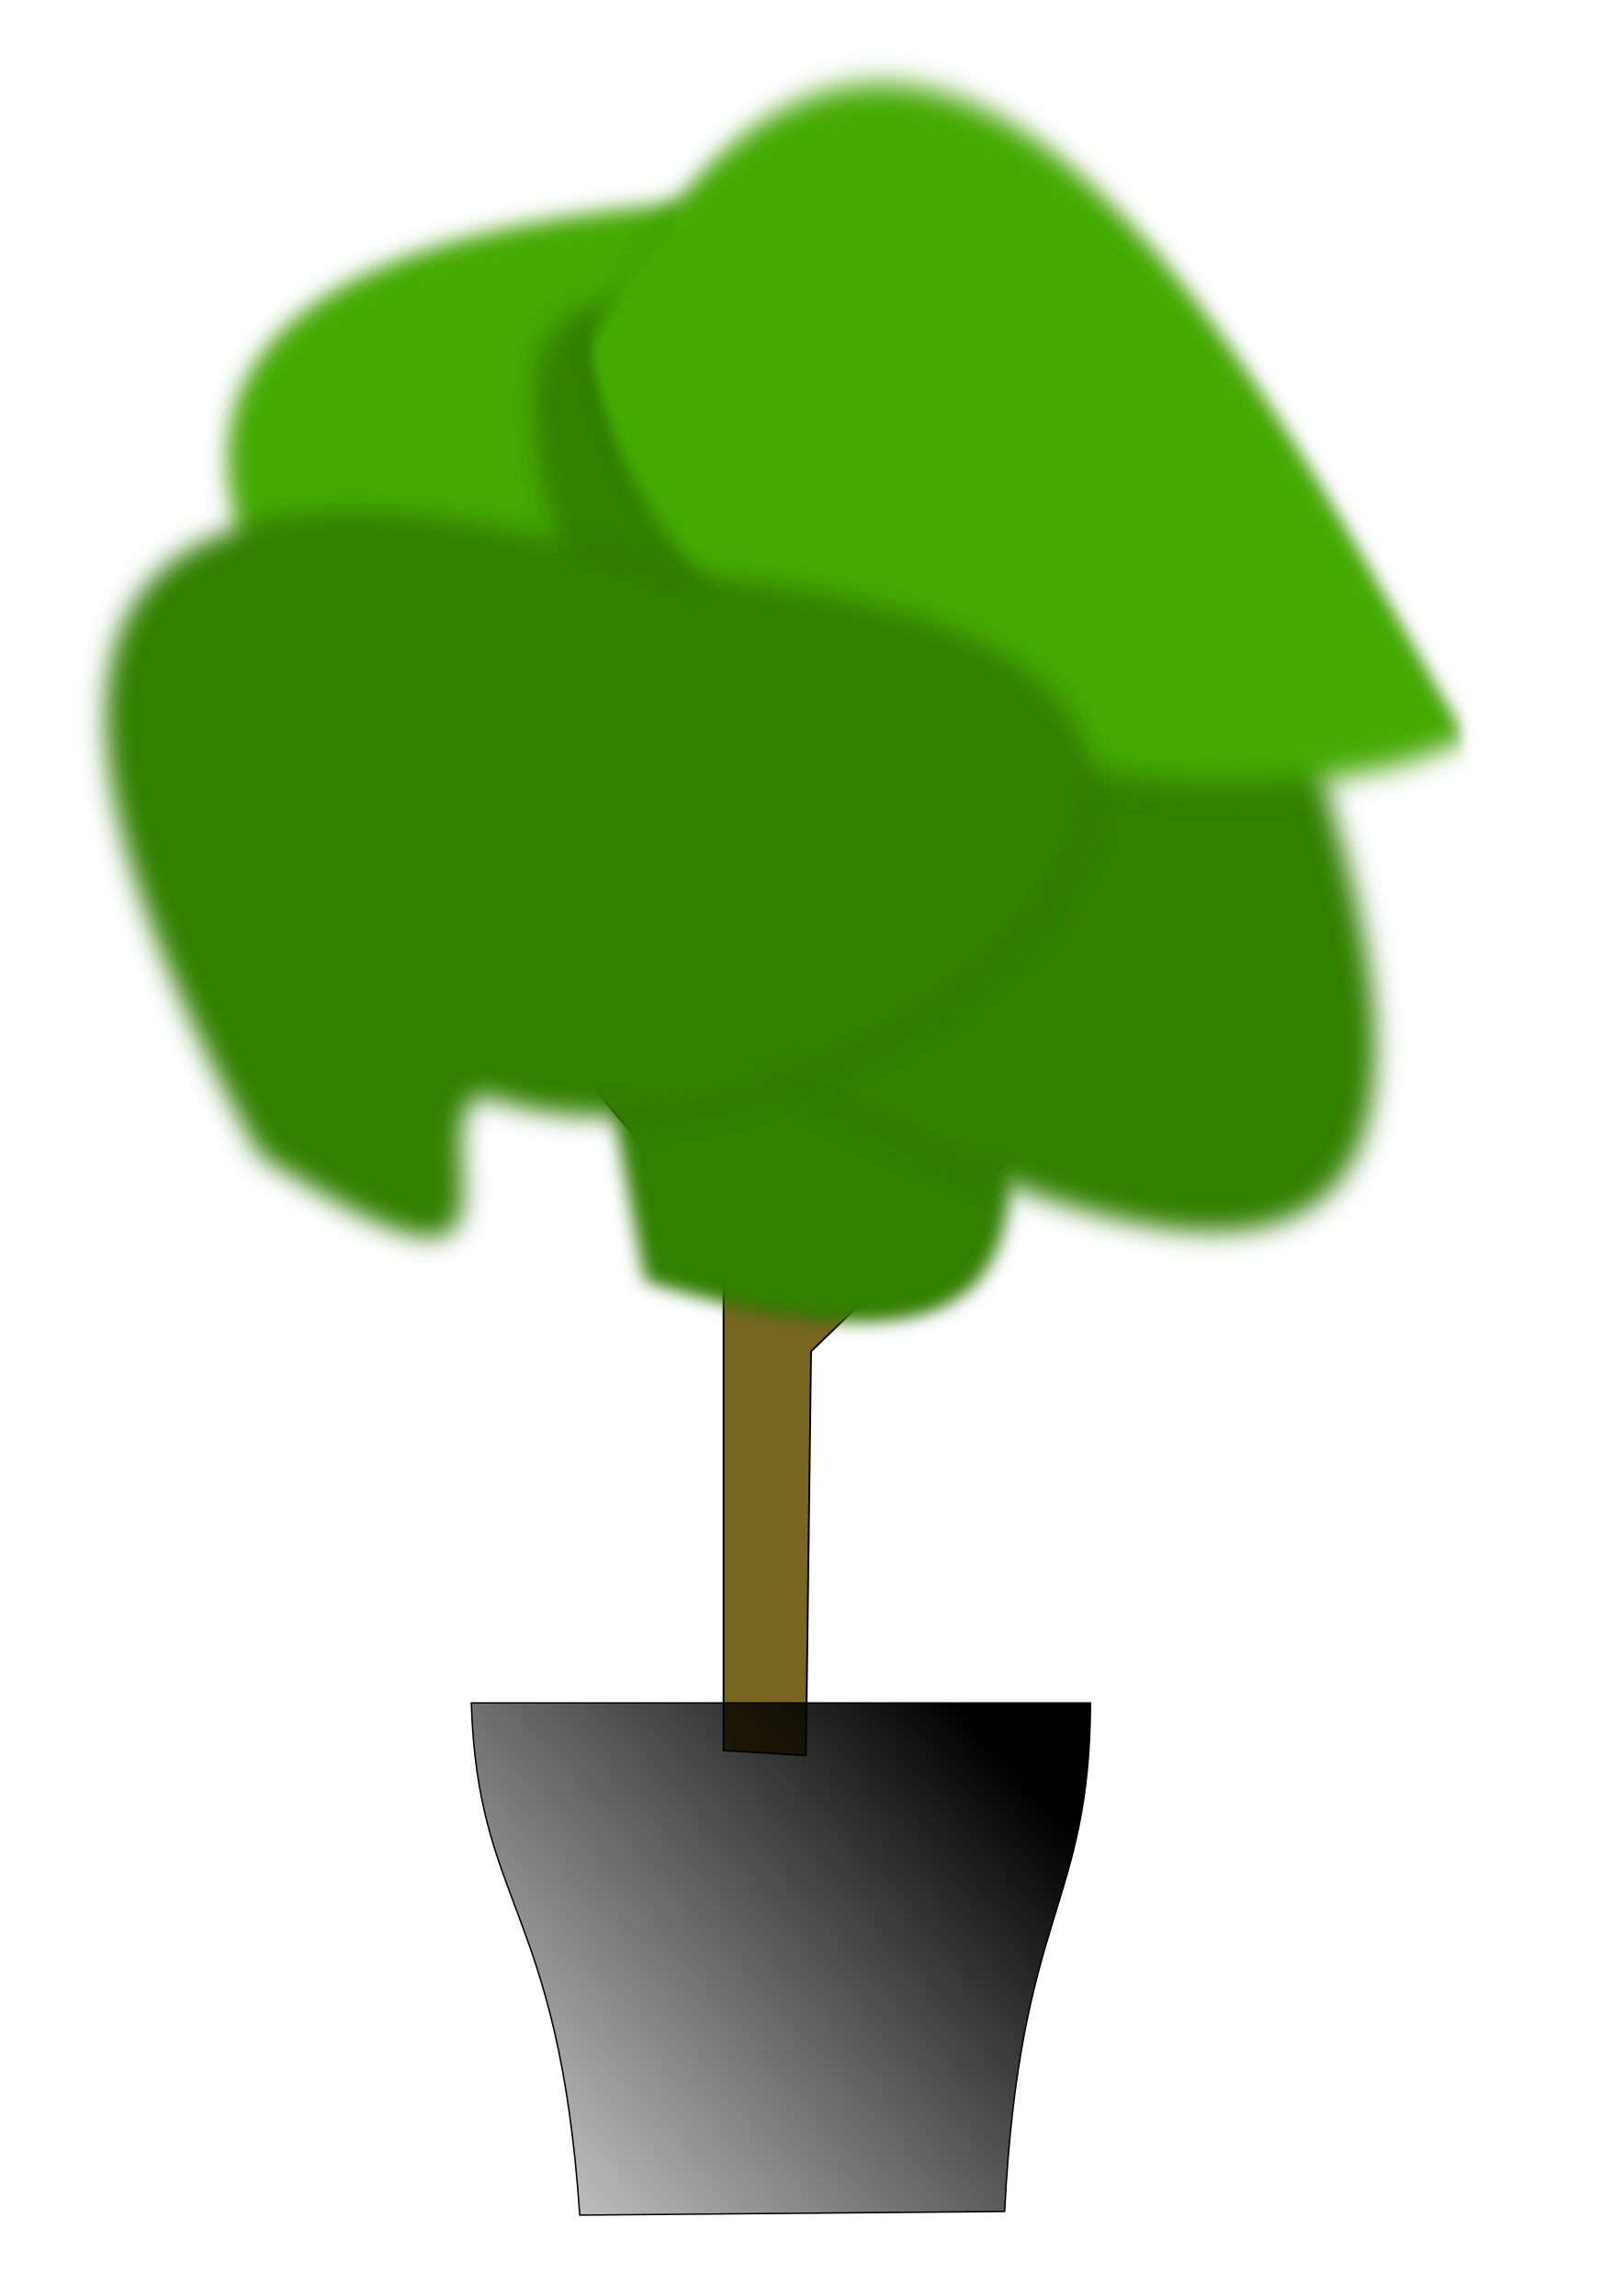
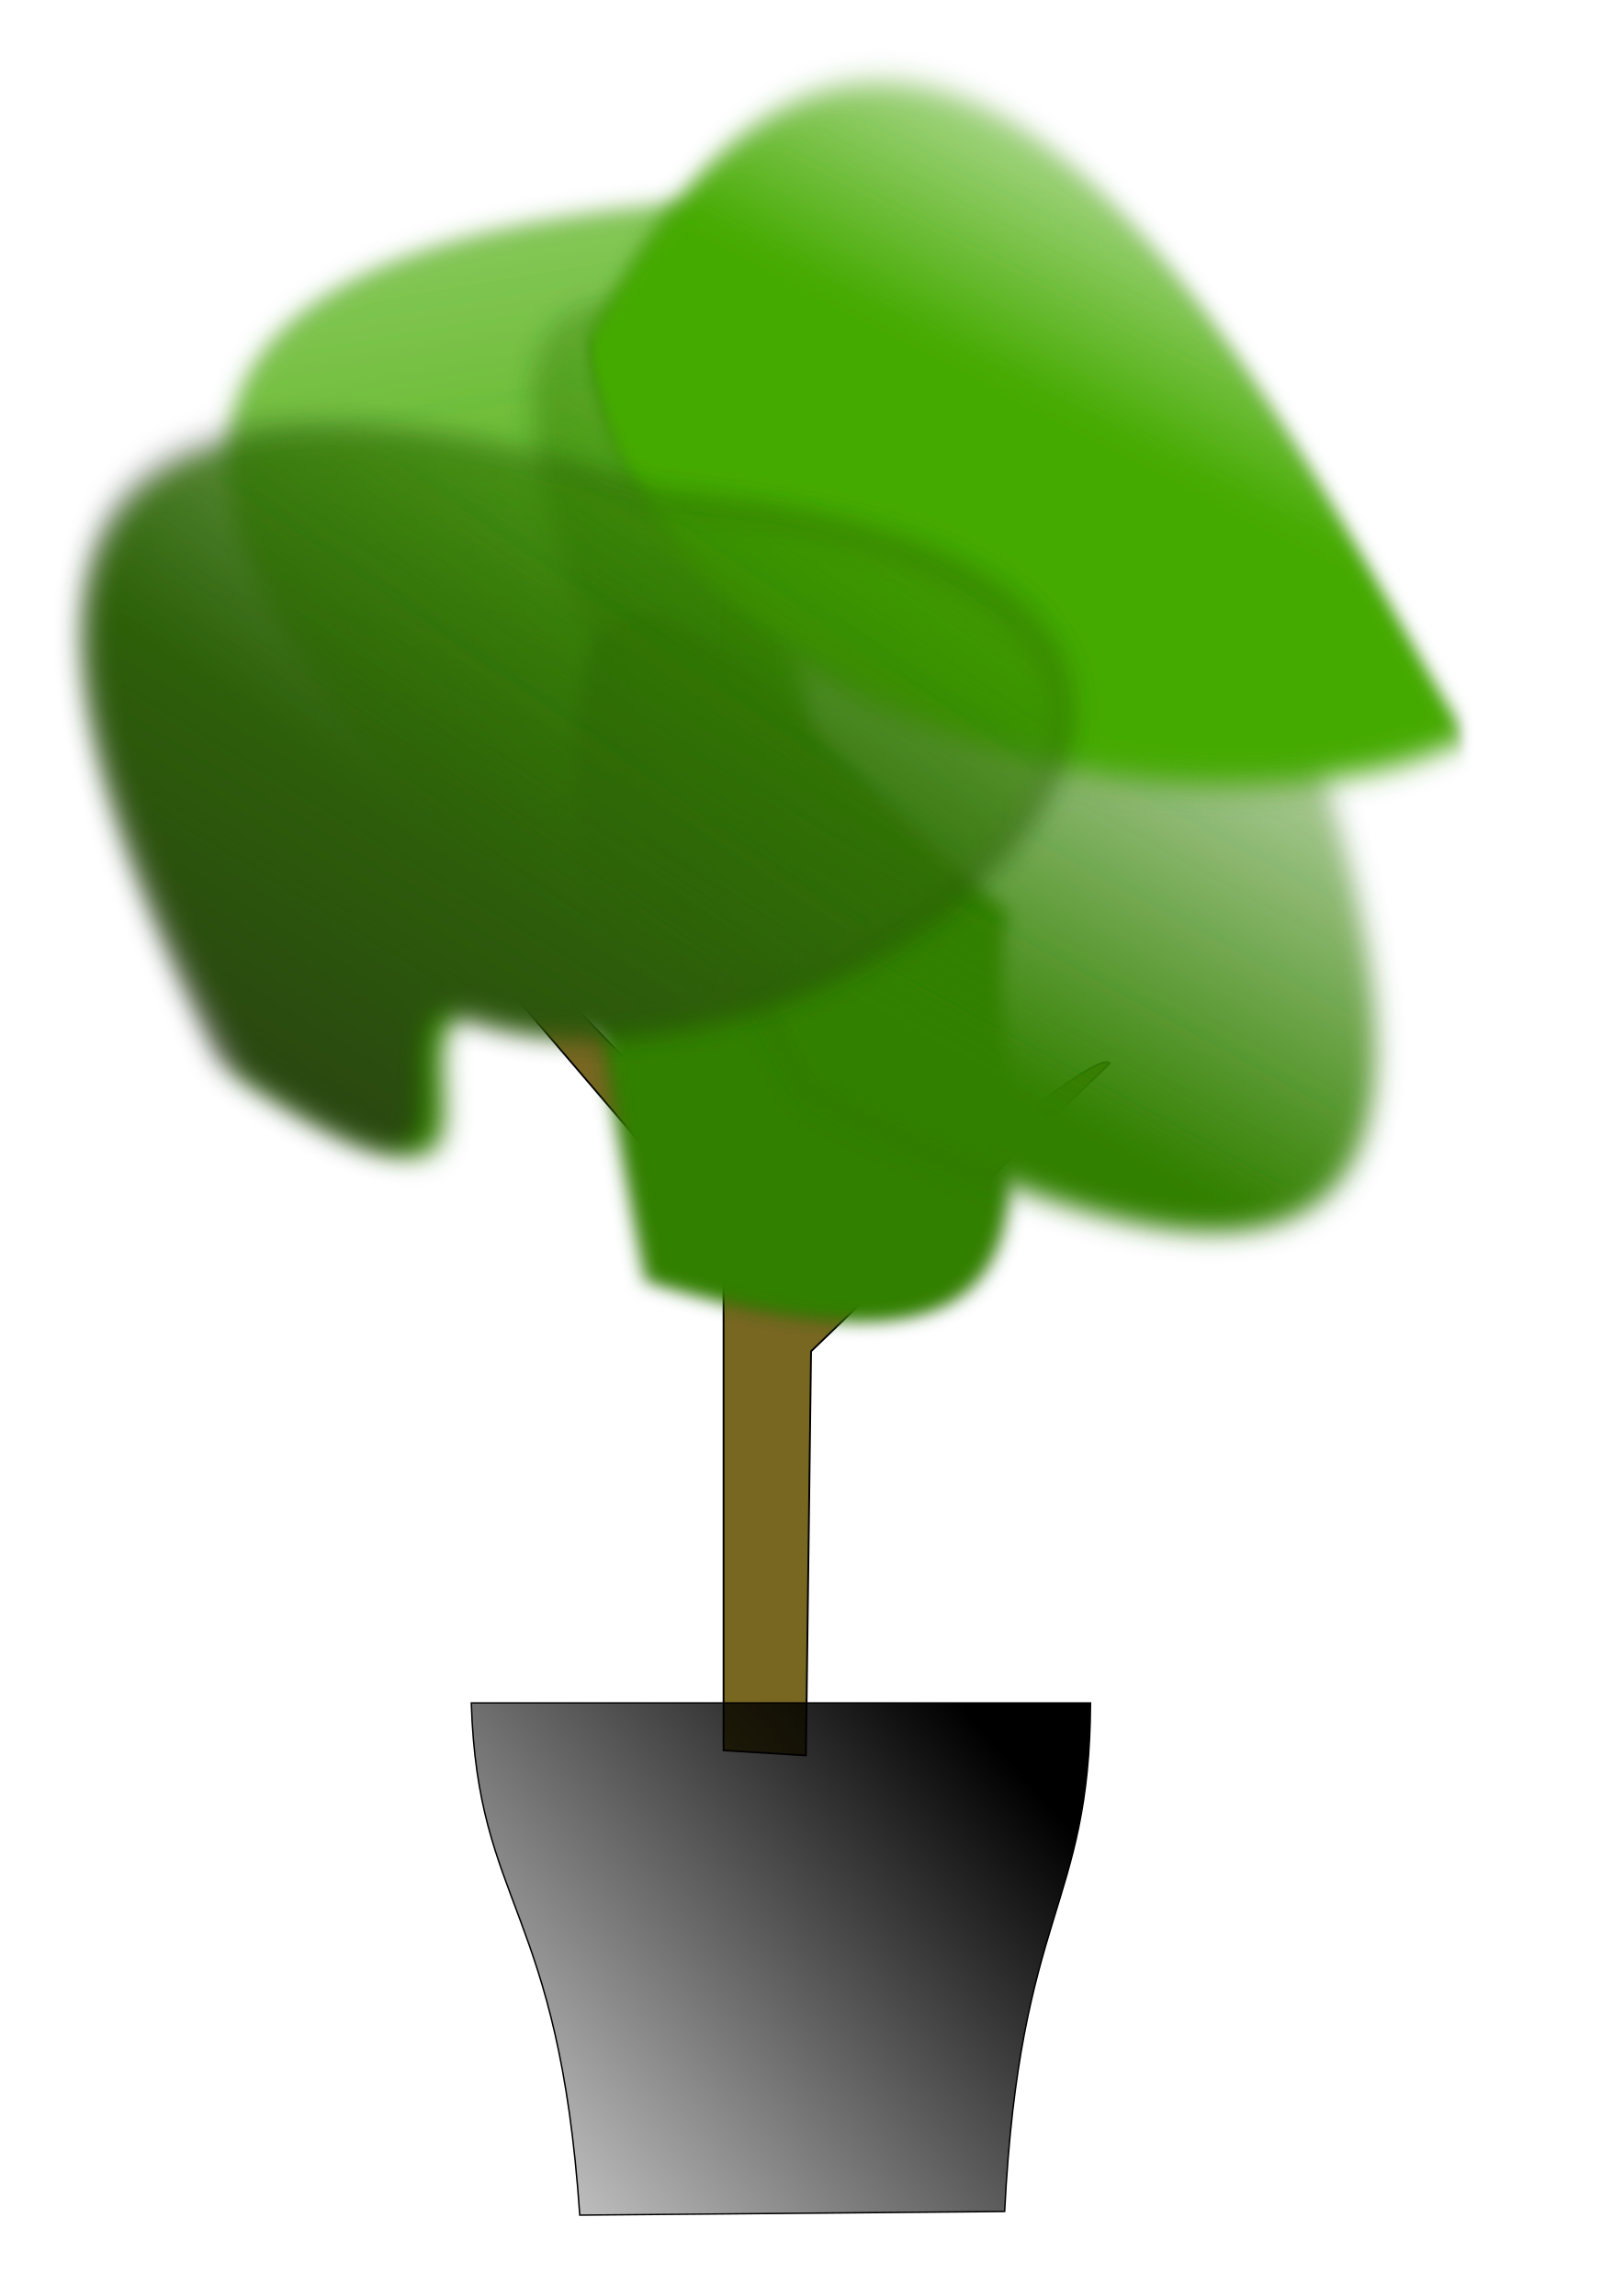
<svg xmlns="http://www.w3.org/2000/svg" xmlns:xlink="http://www.w3.org/1999/xlink" width="744.094" height="1052.362" id="svg3592" version="1.1">
  <defs id="defs3594">
+     <linearGradient id="linearGradient4598">
+       <stop style="stop-color:#241f1c;stop-opacity:1;" offset="0" id="stop4600" />
+       <stop style="stop-color:#241f1c;stop-opacity:0;" offset="1" id="stop4602" />
+     </linearGradient>
+     <linearGradient id="linearGradient4550">
+       <stop style="stop-color:#338000;stop-opacity:1;" offset="0" id="stop4552" />
+       <stop style="stop-color:#338000;stop-opacity:0;" offset="1" id="stop4554" />
+     </linearGradient>
+     <linearGradient id="linearGradient4542">
+       <stop style="stop-color:#44aa00;stop-opacity:1;" offset="0" id="stop4544" />
+       <stop style="stop-color:#44aa00;stop-opacity:0;" offset="1" id="stop4546" />
+     </linearGradient>
+     <linearGradient id="linearGradient4534">
+       <stop style="stop-color:#44aa00;stop-opacity:1;" offset="0" id="stop4536" />
+       <stop style="stop-color:#44aa00;stop-opacity:0;" offset="1" id="stop4538" />
+     </linearGradient>
+     <linearGradient id="linearGradient4526">
+       <stop style="stop-color:#338000;stop-opacity:1;" offset="0" id="stop4528" />
+       <stop style="stop-color:#338000;stop-opacity:0" offset="1" id="stop4530" />
+     </linearGradient>
    <linearGradient id="linearGradient3614">
      <stop style="stop-color:#000000;stop-opacity:1;" offset="0" id="stop3616" />
      <stop style="stop-color:#000000;stop-opacity:0;" offset="1" id="stop3618" />
    </linearGradient>
    <linearGradient xlink:href="#linearGradient3614" id="linearGradient3620" x1="514.286" y1="672.362" x2="42.857" y2="1006.648" gradientUnits="userSpaceOnUse" gradientTransform="matrix(0.8779841,0,0,0.7191144,33.45964,322.7529)" />
    <filter id="filter4428">
      <feGaussianBlur stdDeviation="6.23" id="feGaussianBlur4430" />
    </filter>
    <filter id="filter4444">
      <feGaussianBlur stdDeviation="7.15" id="feGaussianBlur4446" />
    </filter>
    <filter id="filter4456">
      <feGaussianBlur stdDeviation="6.163" id="feGaussianBlur4458" />
    </filter>
    <filter id="filter4472">
      <feGaussianBlur stdDeviation="4.791" id="feGaussianBlur4474" />
    </filter>
    <filter id="filter4484">
      <feGaussianBlur stdDeviation="7.41" id="feGaussianBlur4486" />
    </filter>
    <linearGradient xlink:href="#linearGradient3614" id="linearGradient4497" gradientUnits="userSpaceOnUse" gradientTransform="matrix(0.8779841,0,0,0.7191144,33.45964,322.7529)" x1="514.286" y1="672.362" x2="42.857" y2="1006.648" />
+     <linearGradient xlink:href="#linearGradient4526" id="linearGradient4532" x1="-1024.409" y1="189.789" x2="-737.209" y2="-215.677" gradientUnits="userSpaceOnUse" gradientTransform="translate(1155.721,59.93837)" />
+     <linearGradient xlink:href="#linearGradient4534" id="linearGradient4540" x1="311.564" y1="47.371" x2="170.674" y2="-160.789" gradientUnits="userSpaceOnUse" />
+     <linearGradient xlink:href="#linearGradient4542" id="linearGradient4548" x1="242.04" y1="221.521" x2="93.249" y2="-645.822" gradientUnits="userSpaceOnUse" />
+     <linearGradient xlink:href="#linearGradient4550" id="linearGradient4556" x1="446.194" y1="394.284" x2="643.428" y2="41.706" gradientUnits="userSpaceOnUse" />
+     <linearGradient xlink:href="#linearGradient4526-9" id="linearGradient4532-5" x1="-1024.409" y1="189.789" x2="-737.209" y2="-215.677" gradientUnits="userSpaceOnUse" gradientTransform="translate(1155.721,59.93837)" />
+     <linearGradient id="linearGradient4526-9">
+       <stop style="stop-color:#338000;stop-opacity:1;" offset="0" id="stop4528-4" />
+       <stop style="stop-color:#338000;stop-opacity:0" offset="1" id="stop4530-8" />
+     </linearGradient>
+     <filter color-interpolation-filters="sRGB" id="filter4444-4">
+       <feGaussianBlur stdDeviation="7.15" id="feGaussianBlur4446-6" />
+     </filter>
+     <linearGradient xlink:href="#linearGradient4598" id="linearGradient4604" x1="-1459.006" y1="767.053" x2="-1115.179" y2="161.727" gradientUnits="userSpaceOnUse" />
  </defs>
  <g id="layer1">
    <g id="g4488" transform="matrix(0.8257058,0,0,0.8103562,74.43228,167.137)">
      <path id="path3622" d="m 311.429,783.791 0,-288.571 -194.286,-231.429 c 26.346,-1.656 132.132,127.22 194.286,182.857 3.81,-116.19 -12.473,-360.033 11.429,-365.714 27.858,3.984 14.286,304.762 34.286,434.286 71.6,-48.089 161.269,-129.064 168.571,-120 L 360,558.076 357.143,786.648 z" style="fill:#786721;stroke:#000000;stroke-width:1px;stroke-linecap:butt;stroke-linejoin:miter;stroke-opacity:1" />
      <path id="path3612" d="m 171.429,756.947 343.668,0 c -0.451,115.96 -39.237,117.486 -47.662,287.646 l -235.801,2.055 C 219.896,871.433 175.018,872.816 171.429,756.947 z" style="fill:url(#linearGradient4497);fill-opacity:1;stroke:#000000;stroke-width:0.795px;stroke-linecap:butt;stroke-linejoin:miter;stroke-opacity:1" />
-       <path id="path3628" d="M 117.143,220.934 C -106.337,-53.537 198.754,-80.119 282.857,-90.495 308.73,-125.332 523.316,782.054 117.143,220.934 z" style="fill:#44aa00;stroke:#000000;stroke-width:0.9;stroke-linecap:butt;stroke-linejoin:miter;stroke-miterlimit:4;stroke-opacity:1;stroke-dasharray:none;filter:url(#filter4456)" />
+       <path id="path3628" d="M 117.143,220.934 C -106.337,-53.537 198.754,-80.119 282.857,-90.495 308.73,-125.332 523.316,782.054 117.143,220.934 z" style="fill:url(#linearGradient4548);stroke:#000000;stroke-width:0.9;stroke-linecap:butt;stroke-linejoin:miter;stroke-miterlimit:4;stroke-opacity:1;stroke-dasharray:none;filter:url(#filter4456);fill-opacity:1" />
      <path id="path3624" d="m 468.571,309.505 c -22.912,106.506 84.398,297.357 -200,208.571 -122.457,-631.332 80.097,-297.19 200,-208.571 z" style="fill:#338000;stroke:#000000;stroke-width:0.9;stroke-linecap:butt;stroke-linejoin:miter;stroke-miterlimit:4;stroke-opacity:1;stroke-dasharray:none;filter:url(#filter4472)" />
-       <path id="path3626" d="M 357.143,409.505 C 758.222,628.146 694.293,354.605 608.571,138.076 445.979,75.885 -33.37,-340.458 357.143,409.505 z" style="fill:#338000;stroke:#000000;stroke-width:0.9;stroke-linecap:butt;stroke-linejoin:miter;stroke-miterlimit:4;stroke-opacity:1;stroke-dasharray:none;filter:url(#filter4484)" />
-       <path transform="matrix(0.4694794,0.8829434,-0.8829434,0.4694794,352.1278,-294.4107)" id="path3632" d="M 194.286,235.219 C 423.053,315.938 621.549,44.707 620,-90.495 484.942,-80.931 -54.081,-122.267 194.286,235.219 z" style="fill:#44aa00;stroke:#000000;stroke-width:0.9;stroke-linecap:butt;stroke-linejoin:miter;stroke-miterlimit:4;stroke-opacity:1;stroke-dasharray:none;filter:url(#filter4428)" />
-       <path id="path3634" d="m 177.143,412.362 c -40,18.095 49.514,148.562 -122.857,34.286 C -187.56,-1.407 149.585,74.713 285.714,120.934 761.024,157.459 380.846,492.482 177.143,412.362 z" style="fill:#338000;stroke:#000000;stroke-width:0.9;stroke-linecap:butt;stroke-linejoin:miter;stroke-miterlimit:4;stroke-opacity:1;stroke-dasharray:none;filter:url(#filter4444)" />
+       <path id="path3626" d="M 357.143,409.505 C 758.222,628.146 694.293,354.605 608.571,138.076 445.979,75.885 -33.37,-340.458 357.143,409.505 z" style="fill:url(#linearGradient4556);stroke:#000000;stroke-width:0.9;stroke-linecap:butt;stroke-linejoin:miter;stroke-miterlimit:4;stroke-opacity:1;stroke-dasharray:none;filter:url(#filter4484);fill-opacity:1" />
+       <path transform="matrix(0.4694794,0.8829434,-0.8829434,0.4694794,352.1278,-294.4107)" id="path3632" d="M 194.286,235.219 C 423.053,315.938 621.549,44.707 620,-90.495 484.942,-80.931 -54.081,-122.267 194.286,235.219 z" style="fill:url(#linearGradient4540);stroke:#000000;stroke-width:0.9;stroke-linecap:butt;stroke-linejoin:miter;stroke-miterlimit:4;stroke-opacity:1;stroke-dasharray:none;filter:url(#filter4428);fill-opacity:1" />
+       <path id="path3634" d="M 166.762,366.527 C 126.762,384.622 216.276,515.089 43.905,400.813 -197.941,-47.243 139.204,28.878 275.334,75.098 750.643,111.624 370.465,446.647 166.762,366.527 z" style="fill:url(#linearGradient4532);fill-opacity:1;stroke:#000000;stroke-width:0.9;stroke-linecap:butt;stroke-linejoin:miter;stroke-miterlimit:4;stroke-opacity:1;stroke-dasharray:none;filter:url(#filter4444)" />
+       <path id="path3634-9" d="m -1238.021,461.121 c -40,18.095 49.514,148.562 -122.857,34.286 -241.846,-448.055 95.299,-371.935 231.429,-325.714 475.309,36.525 95.131,371.548 -108.571,291.429 z" style="fill:url(#linearGradient4604);fill-opacity:1;stroke:#000000;stroke-width:0.9;stroke-linecap:butt;stroke-linejoin:miter;stroke-miterlimit:4;stroke-opacity:1;stroke-dasharray:none;filter:url(#filter4444-4)" transform="matrix(0.9992599,0.0391953,-0.0377516,0.9992599,1409.825,-48.96223)" />
    </g>
  </g>
</svg>
